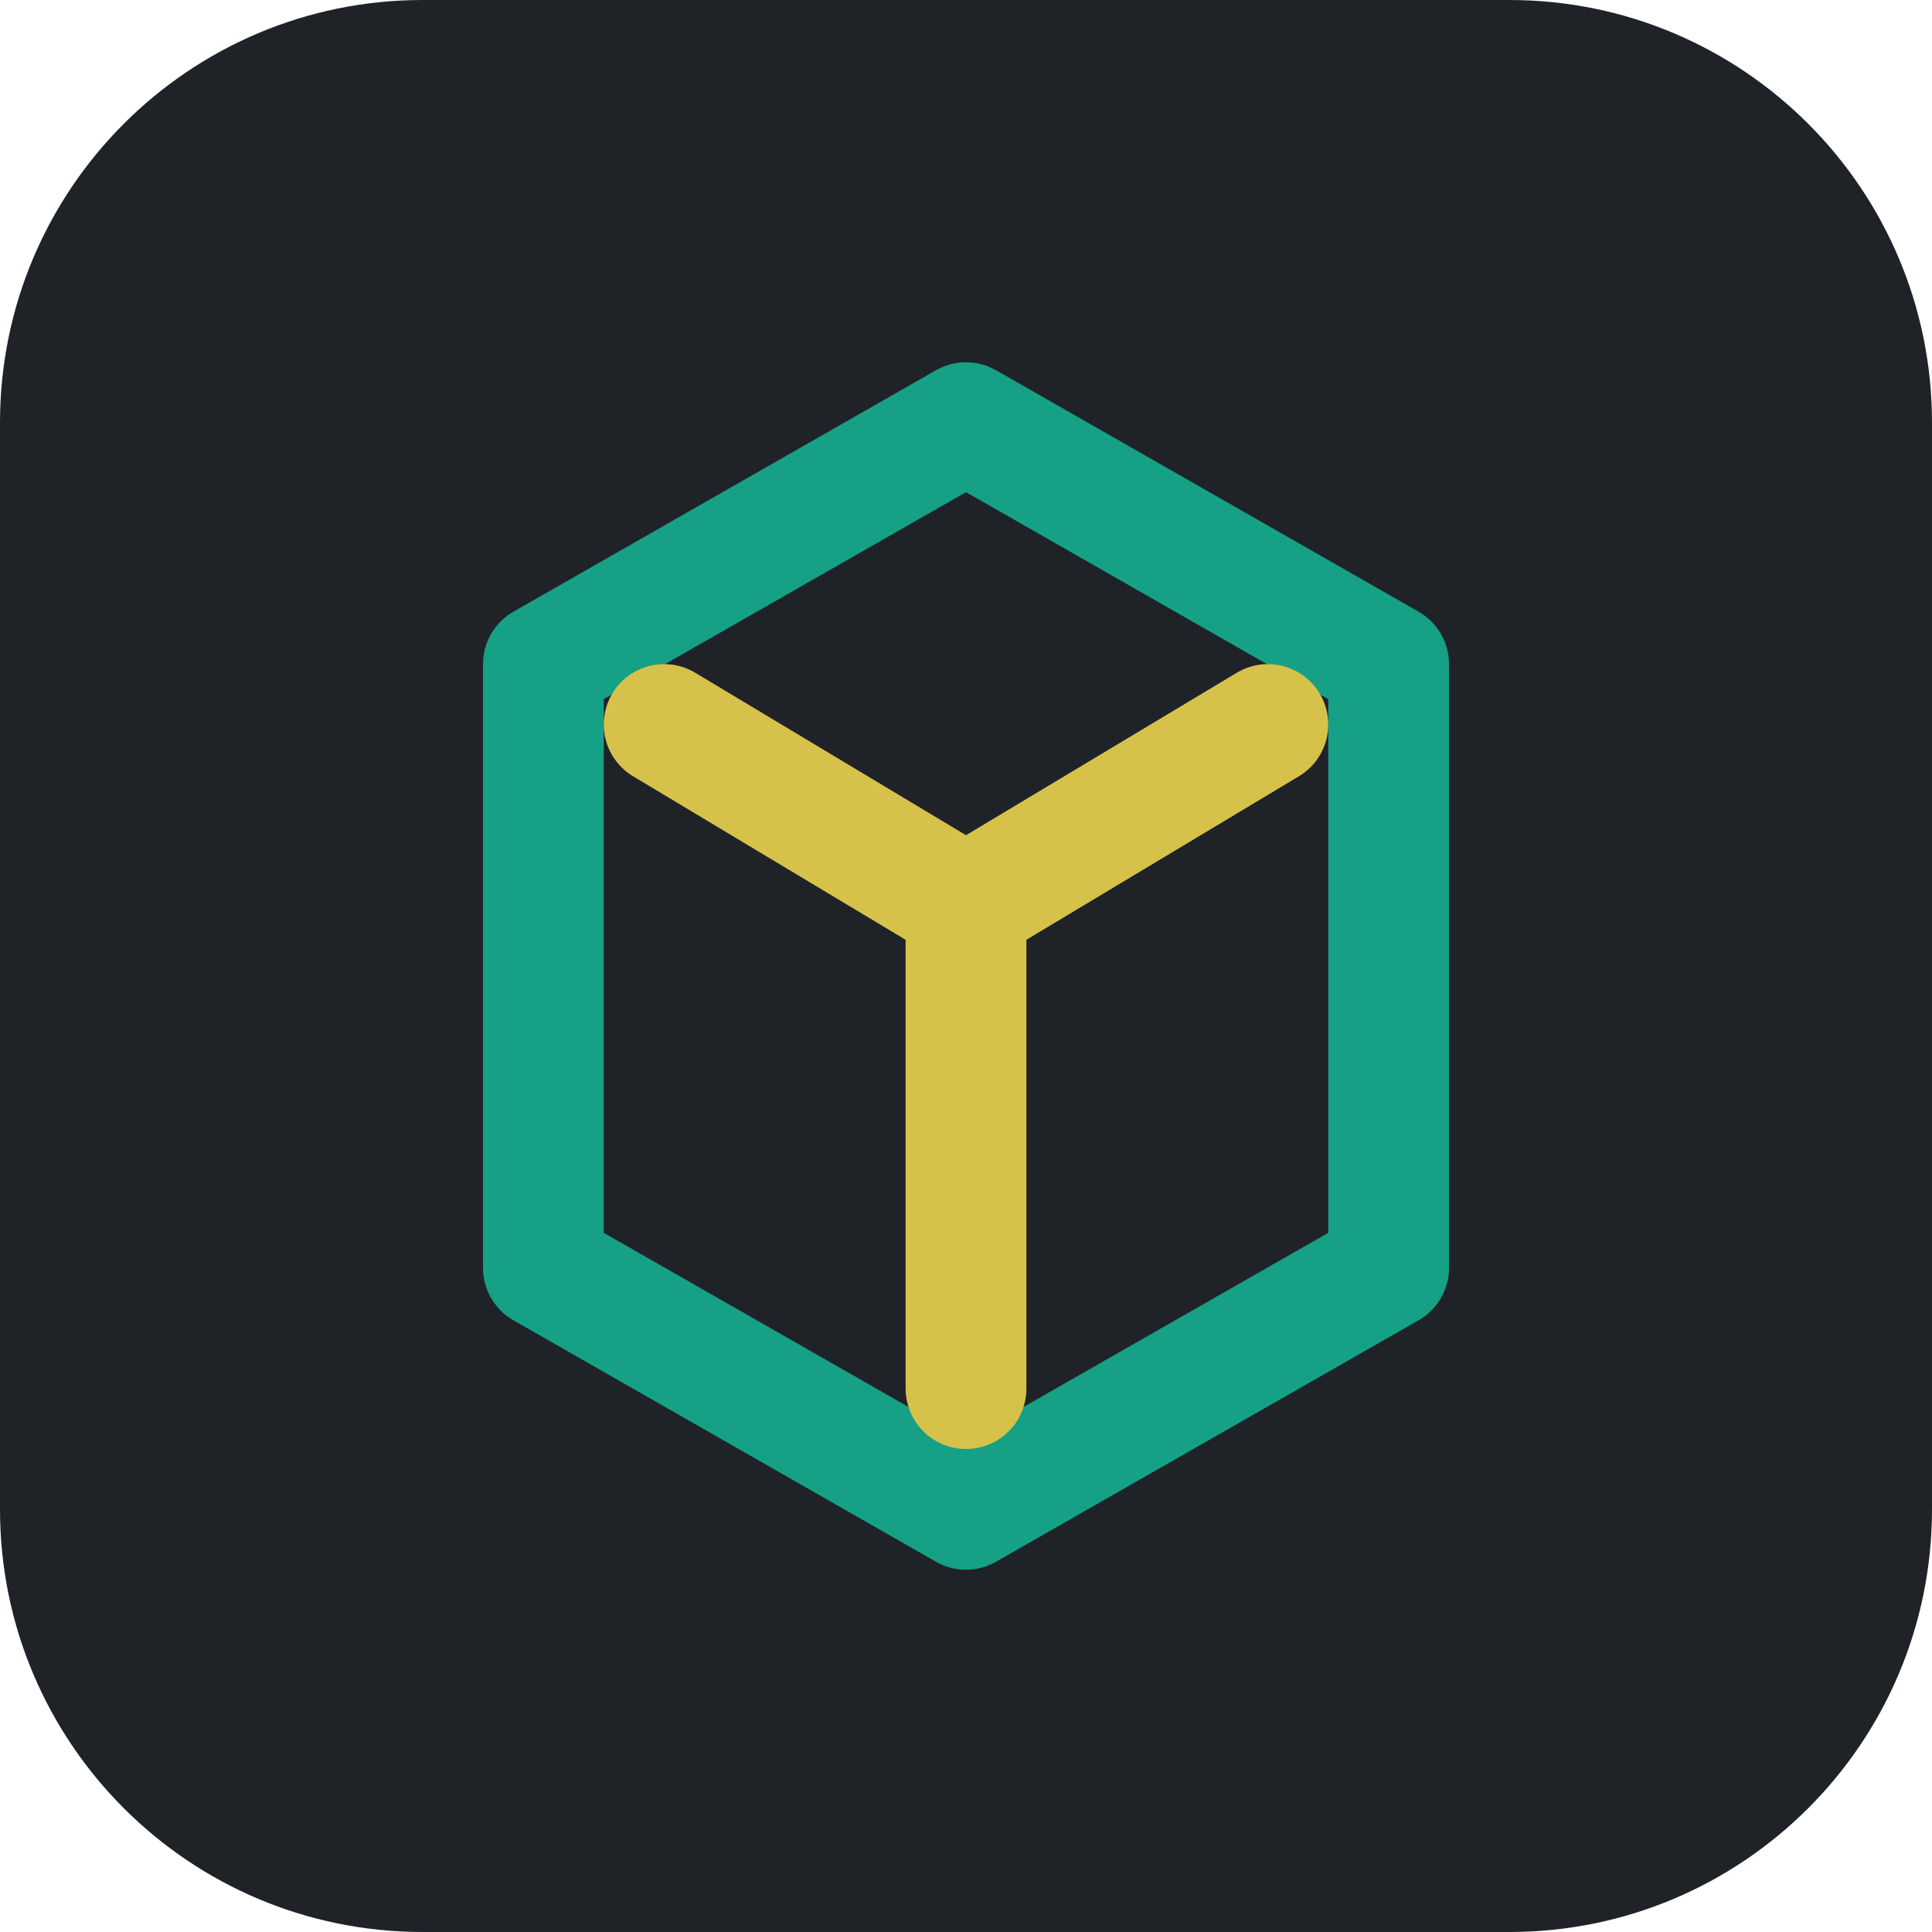
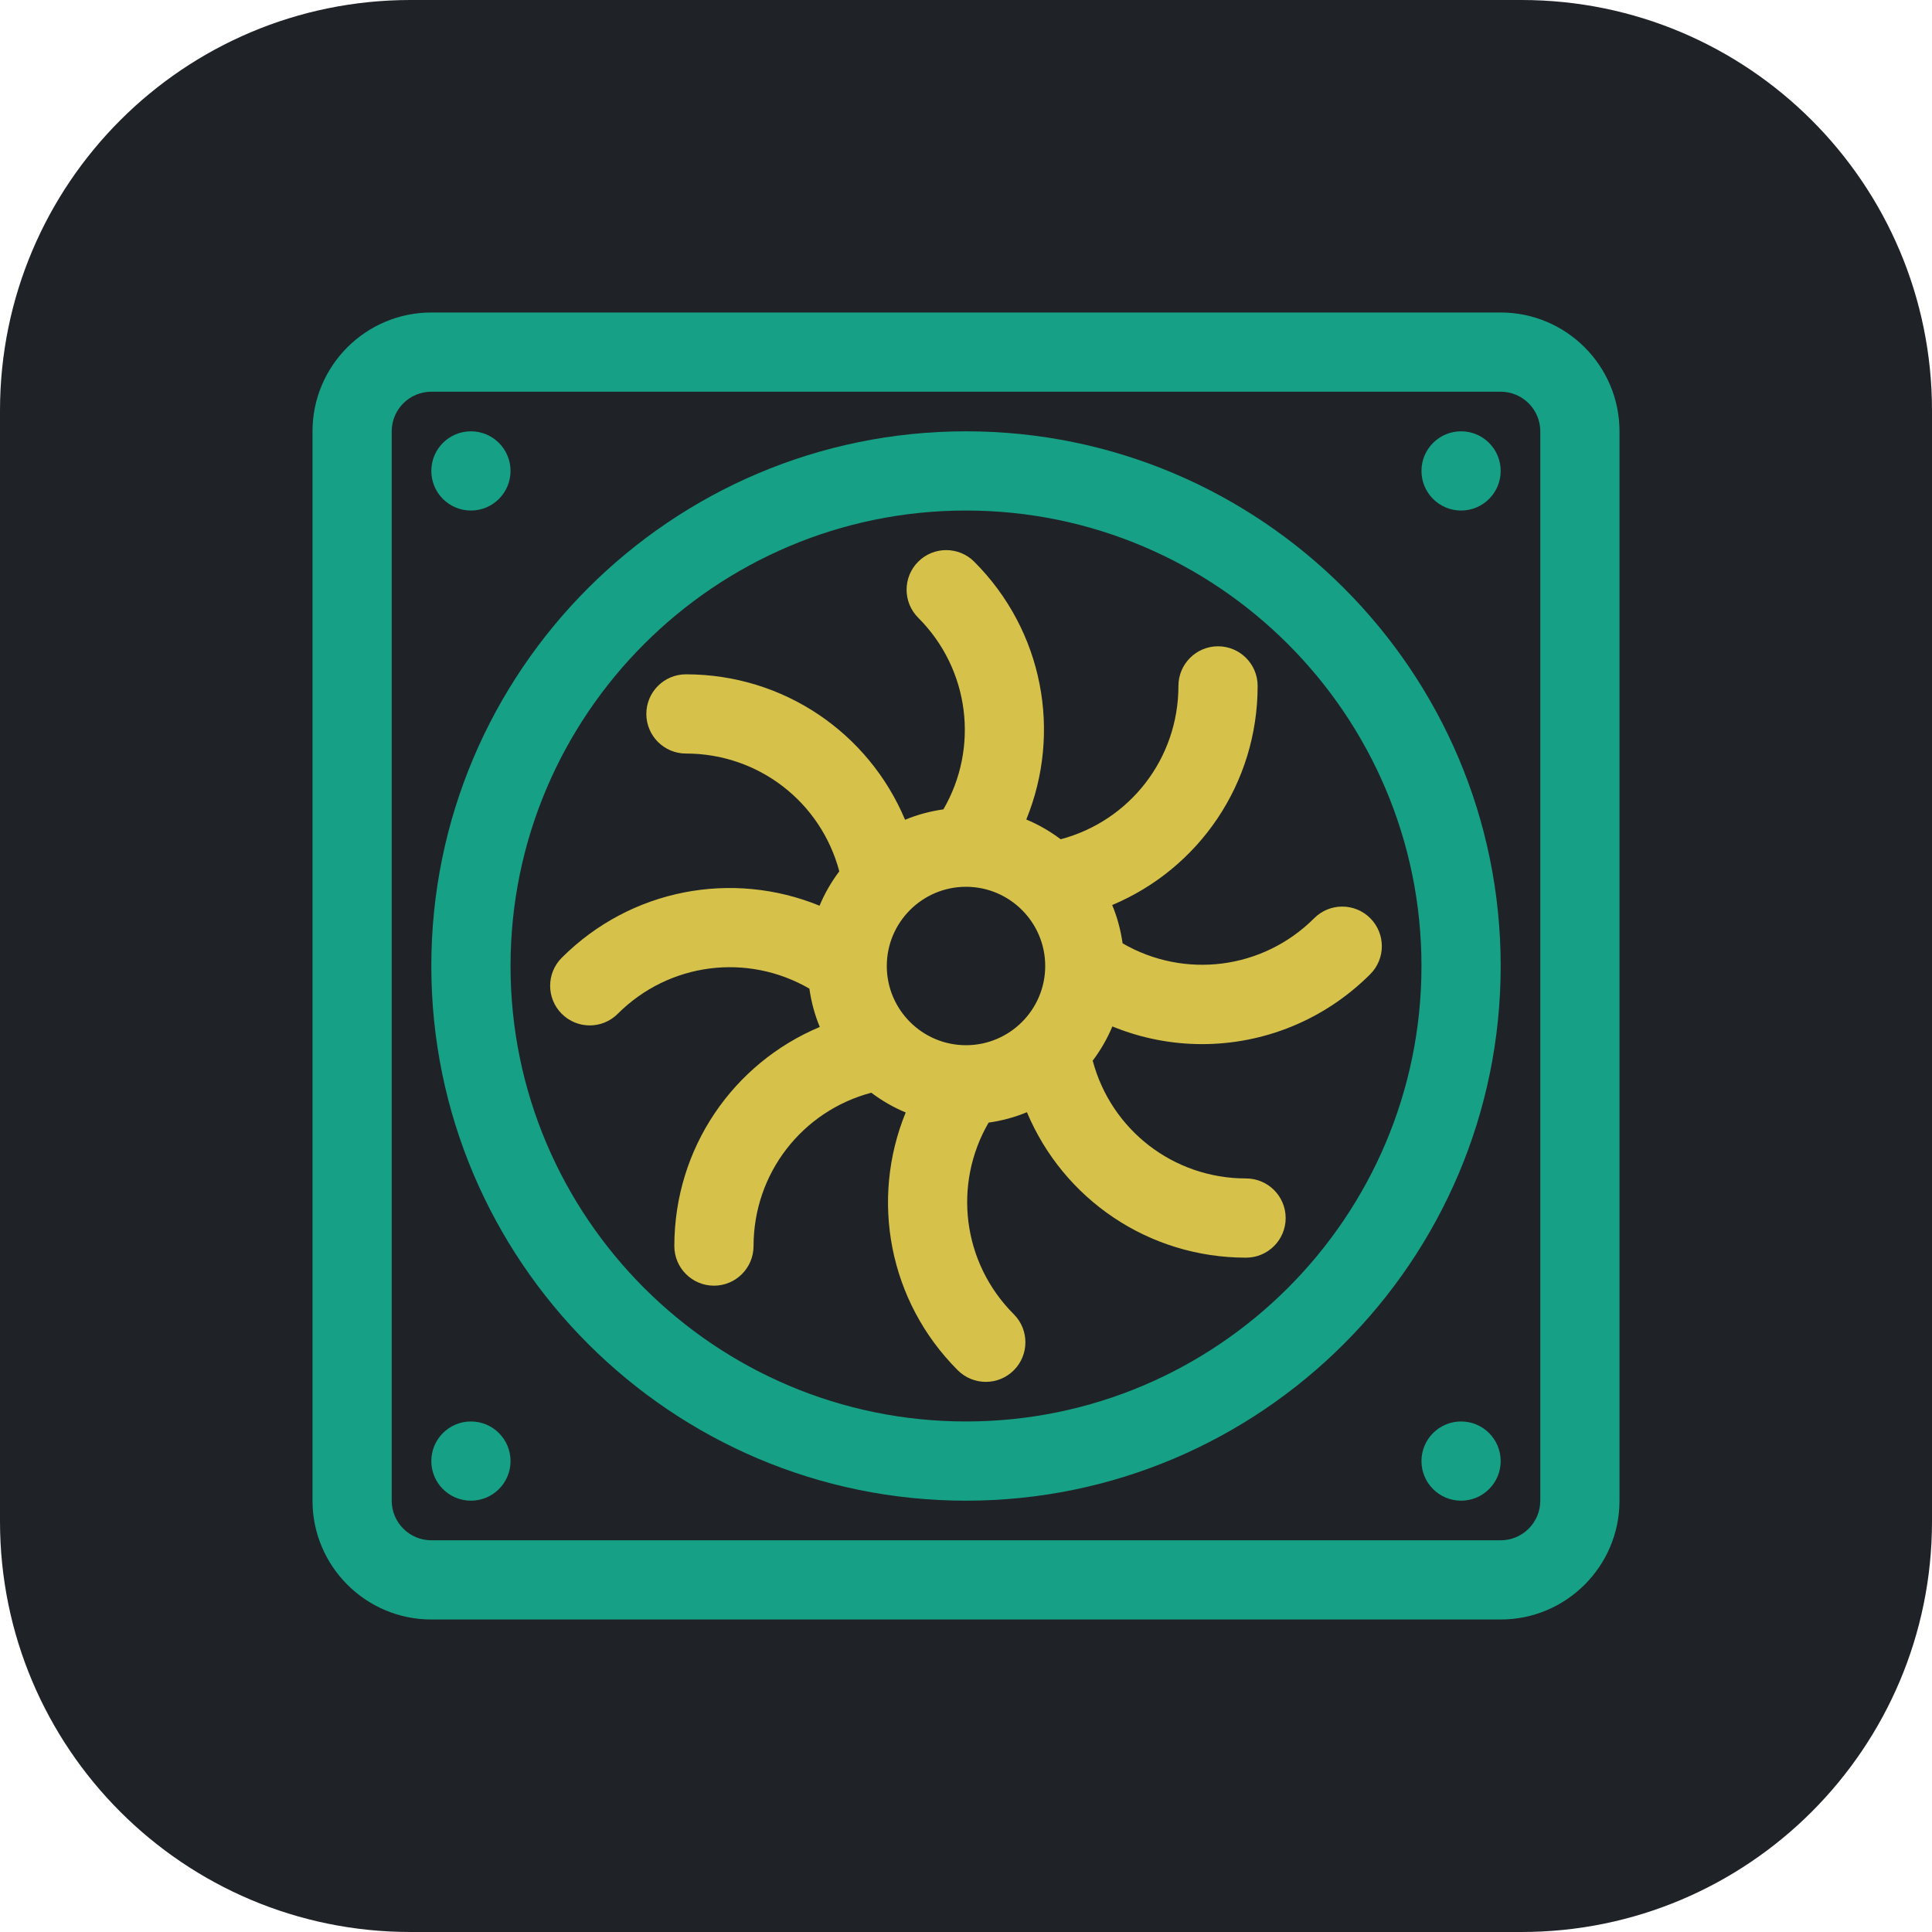
- <svg xmlns="http://www.w3.org/2000/svg" viewBox="0 0 64 64">
-   <rect width="64" height="64" rx="14" fill="#1f2328" />
-   <path d="M18 42V22l14-8 14 8v20L32 50 18 42Z" fill="none" stroke="#16a085" stroke-width="4" stroke-linejoin="round" />
-   <path d="M22 24l10 6 10-6M32 30v16" fill="none" stroke="#d6c24a" stroke-width="4" stroke-linecap="round" stroke-linejoin="round" />
+ <svg xmlns="http://www.w3.org/2000/svg" viewBox="0 0 80 80">
+   <rect width="80" height="80" rx="17" fill="#1f2328" />
+   <g transform="translate(40,40) scale(0.82) translate(-40,-40)">
+     <path d="M7,67c0,3.309,2.691,6,6,6h54c3.309,0,6-2.691,6-6V13c0-3.309-2.691-6-6-6H13c-3.309,0-6,2.691-6,6V67z M11,13c0-1.103,0.897-2,2-2h54c1.103,0,2,0.897,2,2v54c0,1.103-0.897,2-2,2H13c-1.103,0-2-0.897-2-2V13z" fill="#16a085" />
+     <path d="M40,67c14.888,0,27-12.112,27-27S54.888,13,40,13S13,25.112,13,40S25.112,67,40,67z M40,17c12.683,0,23,10.318,23,23S52.683,63,40,63S17,52.682,17,40S27.317,17,40,17z" fill="#16a085" />
+     <path d="M32.091,41.143c0.097,0.675,0.271,1.325,0.526,1.935c-4.379,1.837-7.345,6.126-7.345,11.065c0,1.104,0.896,2,2,2s2-0.896,2-2c0-3.677,2.461-6.82,5.945-7.744c0.534,0.4,1.114,0.739,1.738,0.997c-1.798,4.396-0.863,9.526,2.63,13.019C39.977,60.805,40.488,61,41,61s1.023-0.195,1.414-0.585c0.781-0.781,0.781-2.047,0-2.829c-2.599-2.599-3.082-6.56-1.273-9.677c0.675-0.097,1.326-0.271,1.936-0.526c1.837,4.379,6.126,7.345,11.065,7.345c1.104,0,2-0.896,2-2s-0.896-2-2-2c-3.675,0-6.816-2.457-7.744-5.947c0.398-0.531,0.736-1.108,0.993-1.729c1.458,0.597,2.997,0.893,4.53,0.893c3.091,0,6.158-1.197,8.492-3.531c0.781-0.781,0.781-2.047,0-2.829c-0.781-0.78-2.047-0.781-2.828,0c-2.596,2.596-6.553,3.081-9.677,1.271c-0.097-0.675-0.271-1.325-0.526-1.935c4.379-1.837,7.345-6.126,7.345-11.065c0-1.104-0.896-2-2-2s-2,0.896-2,2c0,3.677-2.461,6.82-5.945,7.744c-0.534-0.4-1.114-0.739-1.738-0.997c1.798-4.396,0.863-9.526-2.63-13.019c-0.781-0.781-2.047-0.781-2.828,0c-0.781,0.781-0.781,2.047,0,2.829c2.599,2.599,3.082,6.56,1.273,9.677c-0.675,0.097-1.326,0.271-1.936,0.526c-1.837-4.379-6.126-7.345-11.065-7.345c-1.104,0-2,0.896-2,2s0.896,2,2,2c3.675,0,6.816,2.457,7.744,5.947c-0.4,0.533-0.739,1.114-0.997,1.738c-4.396-1.799-9.527-0.863-13.019,2.629c-0.781,0.781-0.781,2.047,0,2.829C19.977,42.805,20.488,43,21,43s1.023-0.195,1.414-0.586C25.012,39.817,28.967,39.333,32.091,41.143z M40,36c2.206,0,4,1.794,4,4s-1.794,4-4,4s-4-1.794-4-4S37.794,36,40,36z" fill="#d6c24a" />
+     <circle cx="15" cy="15" r="2" fill="#16a085" />
+     <circle cx="65" cy="15" r="2" fill="#16a085" />
+     <circle cx="15" cy="65" r="2" fill="#16a085" />
+     <circle cx="65" cy="65" r="2" fill="#16a085" />
+   </g>
</svg>
